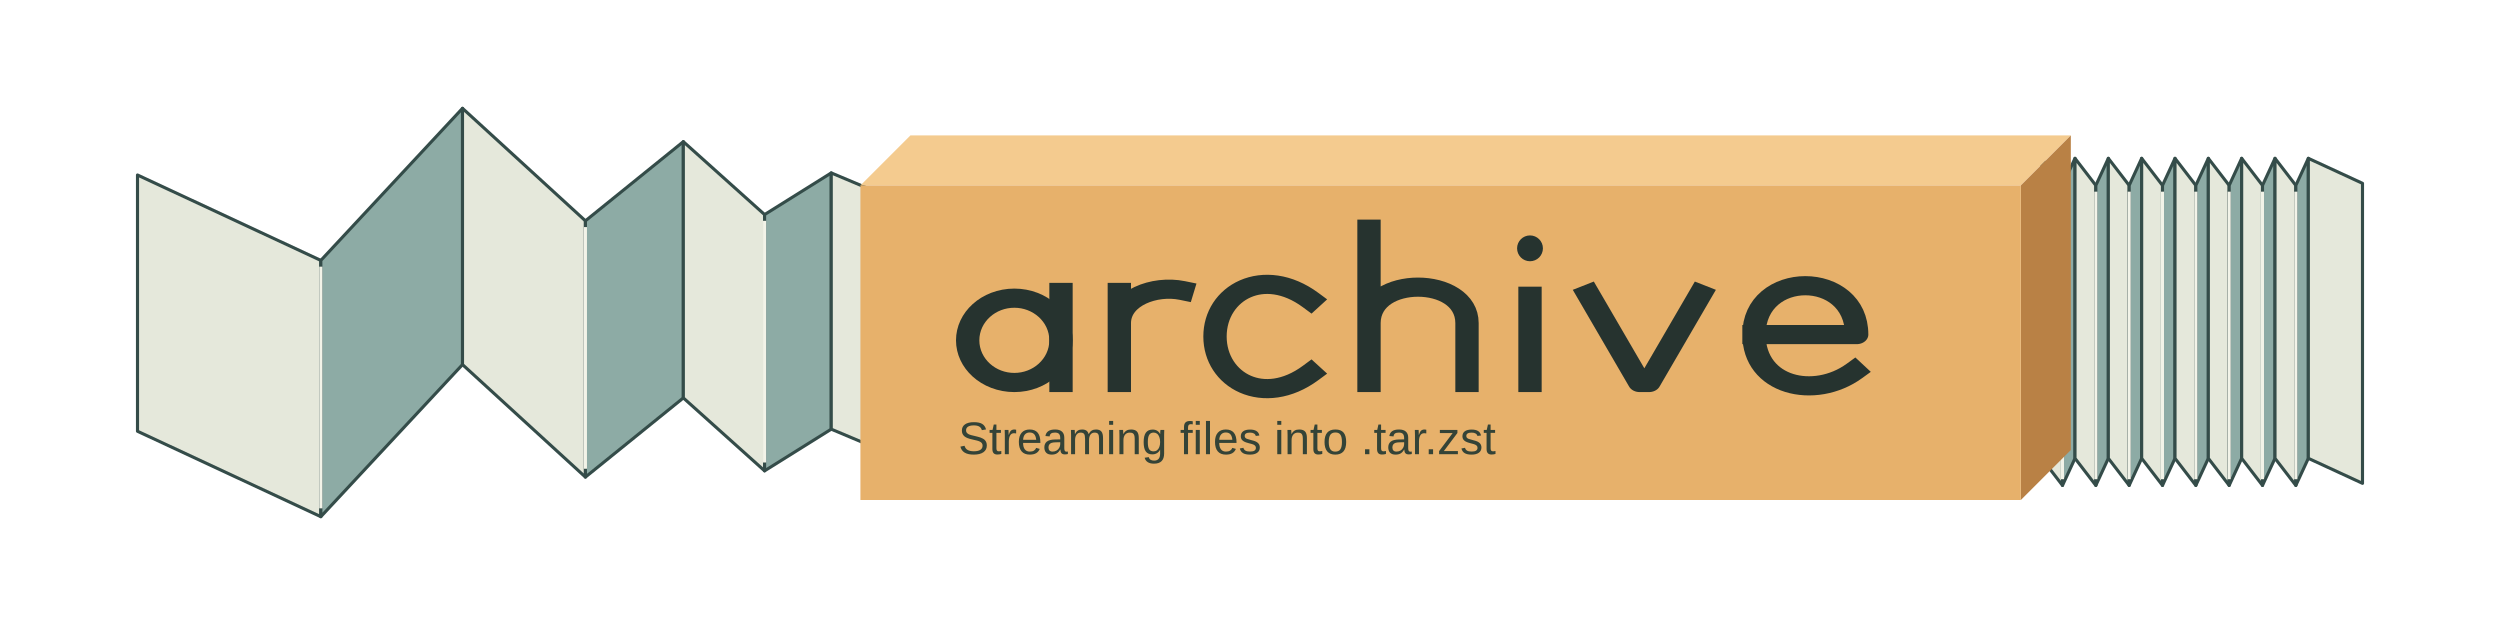
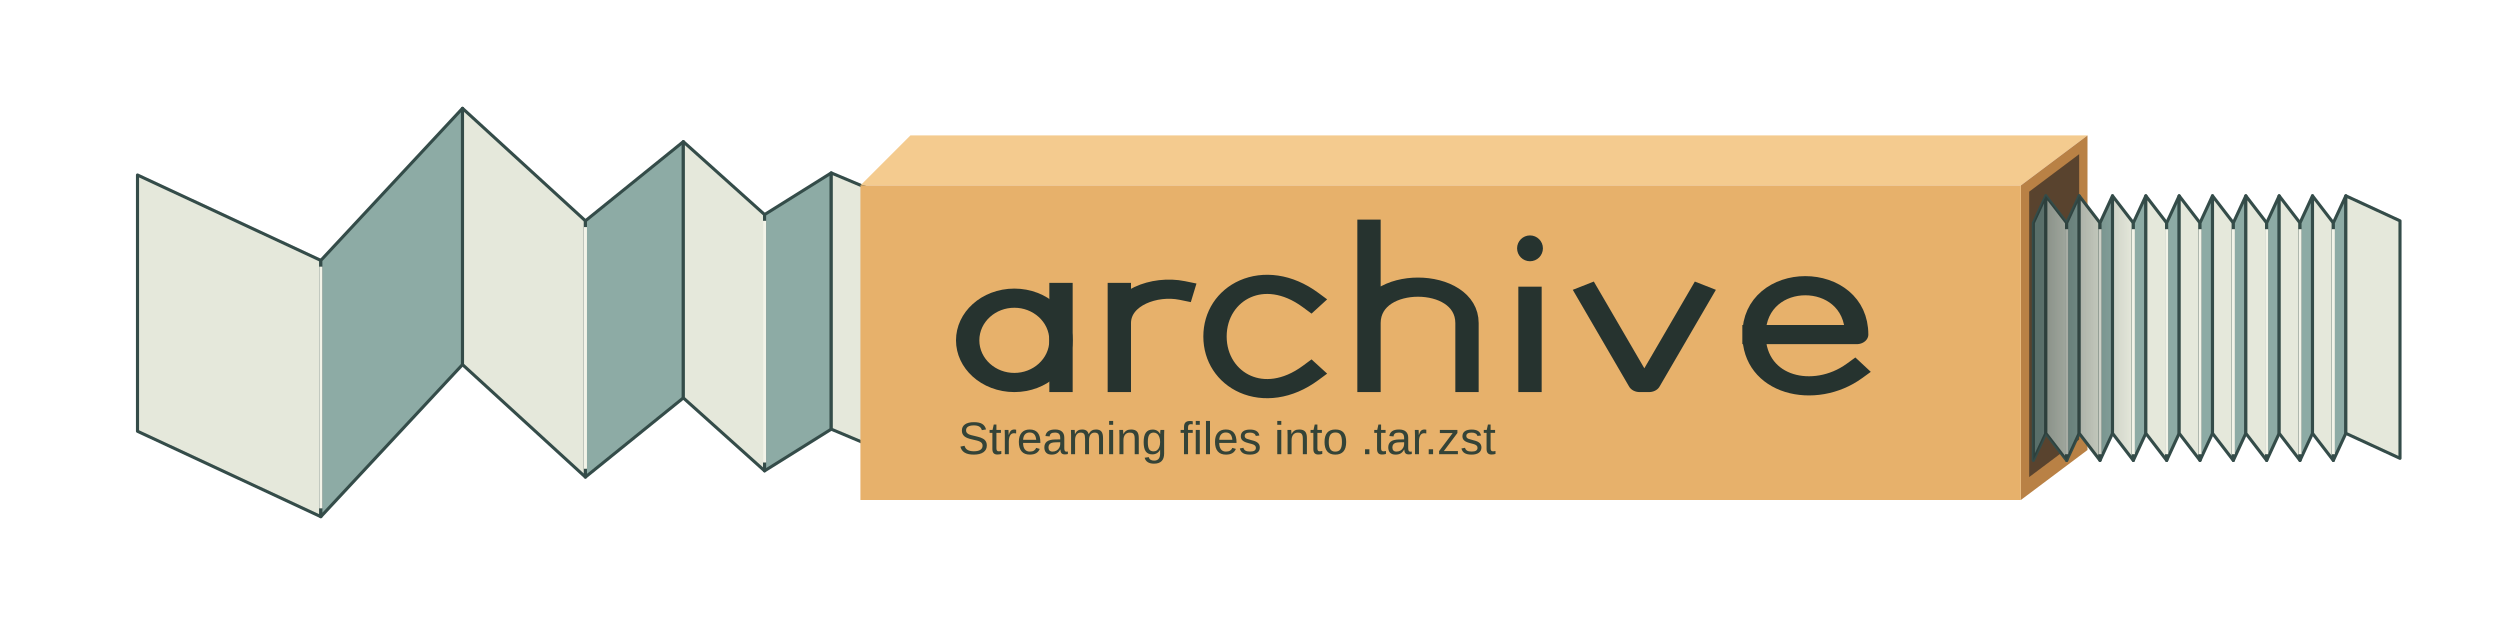
<svg xmlns="http://www.w3.org/2000/svg" width="1200" height="300" viewBox="0 0 1200 300" fill="none" role="img" aria-labelledby="title description">
  <defs>
    <style>
      .paper { fill: #e5e8db; }
      .fold { fill: #8daba5; }
      .edge { stroke: #344c49; stroke-width: 1.5; stroke-linejoin: round; }
      .crease { stroke: #f2f3e8; stroke-width: 1.5; }
      .sleeve { fill: #e7b16b; }
      .sleeve-top { fill: #f4cb8f; }
      .sleeve-side { fill: #b98145; }
+       .sleeve-inside { fill: #59432e; }
      .ink { stroke: #26332f; }
      .caption { fill: #344337; }
    </style>
    <g id="pleat" class="edge">
-       <path class="paper" d="M0 76 10 89V233L0 220Z" />
-       <path class="fold" d="m10 89 6-13v144l-6 13Z" />
-       <path class="crease" d="M10 92v138" />
+       <path class="paper" d="M0 94 10 107V221L0 208Z" />
+       <path class="fold" d="m10 107 6-13v114l-6 13Z" />
+       <path class="crease" d="M10 110v108" />
    </g>
+     <linearGradient id="outlet-shadow" x1="970" y1="0" x2="1014" y2="0" gradientUnits="userSpaceOnUse">
+       <stop stop-color="#26332f" stop-opacity=".5" />
+       <stop offset="1" stop-color="#26332f" stop-opacity="0" />
+     </linearGradient>
  </defs>
  <g class="edge">
    <path class="paper" d="m66 84 88 41v123l-88-41Z" />
    <path class="fold" d="m154 125 68-73v123l-68 73Z" />
    <path class="paper" d="m222 52 59 54v123l-59-54Z" />
    <path class="fold" d="m281 106 47-38v123l-47 38Z" />
    <path class="paper" d="m328 68 39 35v123l-39-35Z" />
    <path class="fold" d="m367 103 32-20v123l-32 20Z" />
    <path class="paper" d="m399 83 38 16v123l-38-16Z" />
  </g>
  <g class="crease">
    <path d="M154 128v116M281 109v116M367 106v116" />
  </g>
  <g>
-     <use href="#pleat" x="980" />
-     <use href="#pleat" x="996" />
-     <use href="#pleat" x="1012" />
-     <use href="#pleat" x="1028" />
-     <use href="#pleat" x="1044" />
-     <use href="#pleat" x="1060" />
-     <use href="#pleat" x="1076" />
-     <use href="#pleat" x="1092" />
-     <path class="paper edge" d="m1108 76 26 12v144l-26-12Z" />
+     <path class="sleeve-top" d="m413 89 24-24h565l-32 24Z" />
+     <path class="sleeve-side" d="m970 89 32-24v151l-32 24Z" />
+     <path class="sleeve-inside" d="m974 92 24-18v137l-24 18Z" />
+   </g>
+   <g transform="translate(10 0)">
+     <path class="fold edge" d="m966 107 6-13v114l-6 13Z" />
+     <use href="#pleat" x="972" />
+     <use href="#pleat" x="988" />
+     <use href="#pleat" x="1004" />
+     <use href="#pleat" x="1020" />
+     <use href="#pleat" x="1036" />
+     <use href="#pleat" x="1052" />
+     <use href="#pleat" x="1068" />
+     <use href="#pleat" x="1084" />
+     <use href="#pleat" x="1100" />
+     <path class="paper edge" d="m1116 94 26 12v114l-26-12Z" />
+     <path fill="url(#outlet-shadow)" d="M966 107 972 94 982 107 988 94 998 107 1004 94 1014 107V221L1004 208 998 221 988 208 982 221 972 208 966 221Z" />
  </g>
  <g>
-     <path class="sleeve-top" d="m413 89 24-24h557l-24 24Z" />
-     <path class="sleeve-side" d="m970 89 24-24v151l-24 24Z" />
    <path class="sleeve" d="M413 89h557v151H413Z" />
  </g>
  <g class="ink" transform="translate(460 110) scale(1.12 .92)" stroke-width="10" stroke-linecap="square" stroke-linejoin="round">
    <ellipse cx="24" cy="58" rx="20" ry="22" />
    <path d="M44 33v47" />
    <path d="M69 80V33m0 16c0-13 15-20 27-17" />
    <path d="M151 37c-20-18-41-4-41 19s21 37 41 19" />
    <path d="M176 80V0m0 49c0-25 42-25 42 0v31" />
    <path d="M245 35v45" />
    <path d="m270 34 22 46h4l22-46" />
    <path d="M341 55h44c0-34-44-34-44 0 0 27 26 34 43 19" />
  </g>
  <circle cx="734.4" cy="119.2" r="6.2" fill="#26332f" />
  <text class="caption" x="460" y="218" font-family="Arial, Helvetica, sans-serif" font-size="22">Streaming files into .tar.zst</text>
</svg>
